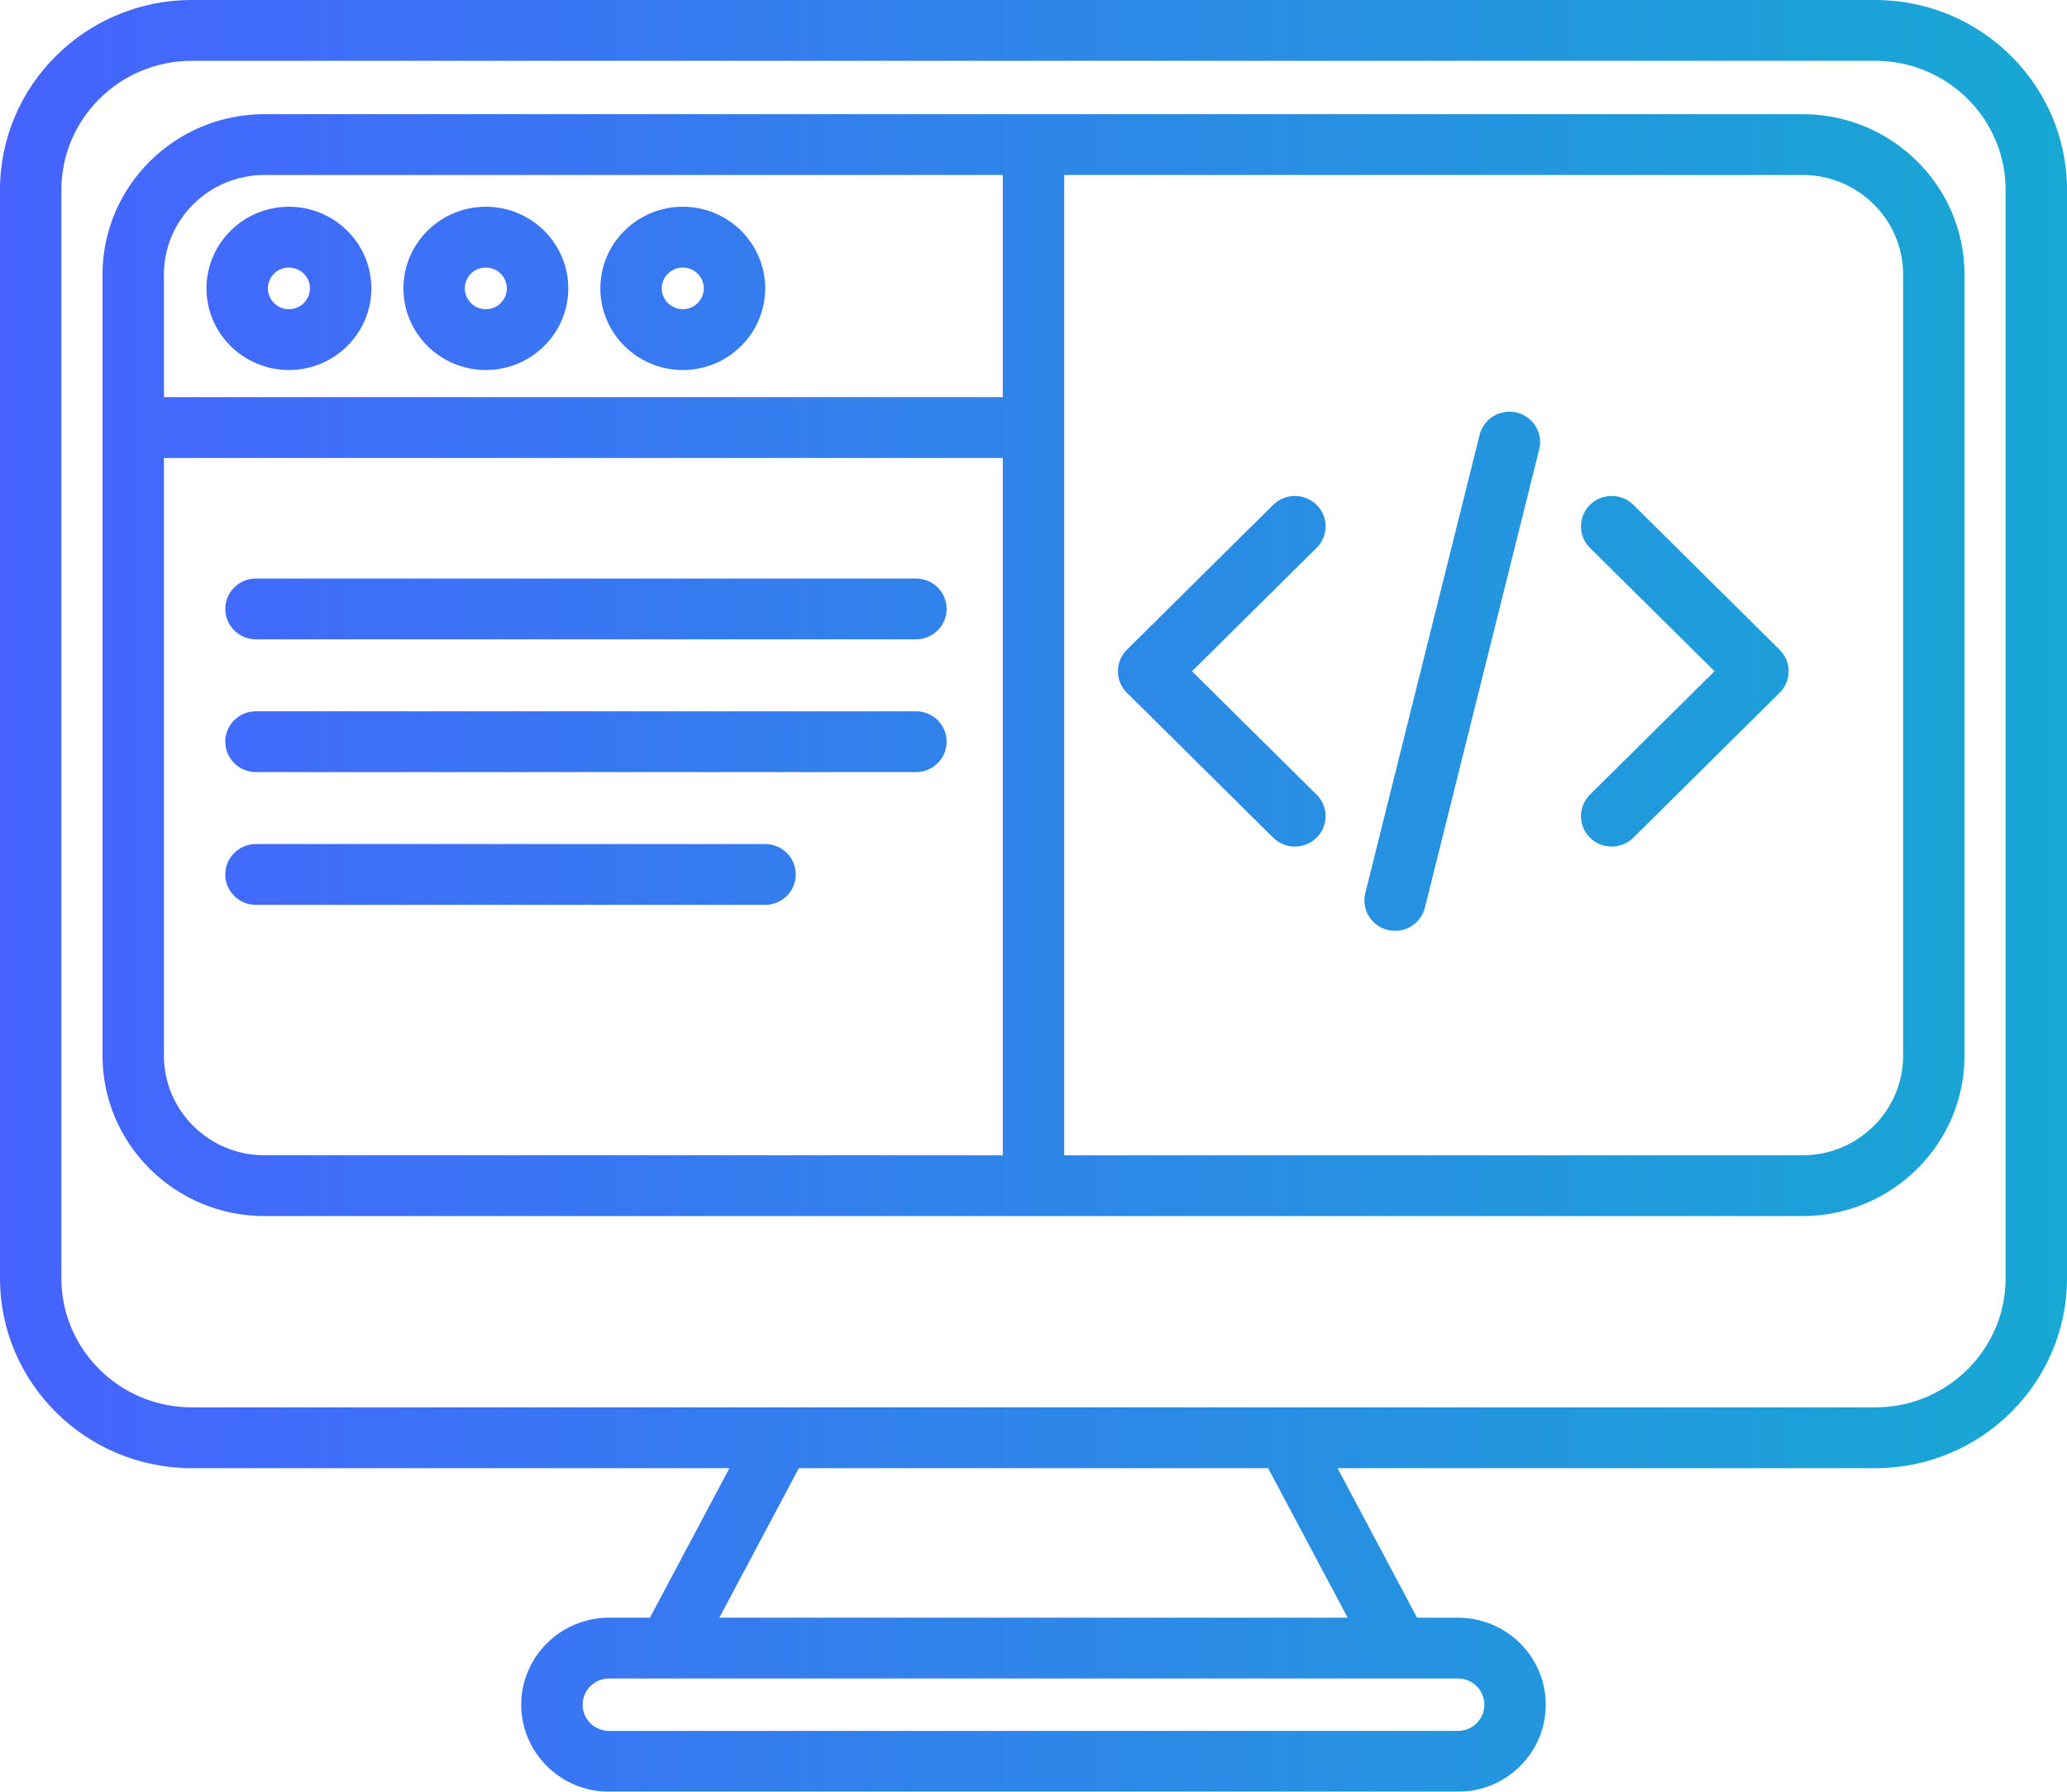
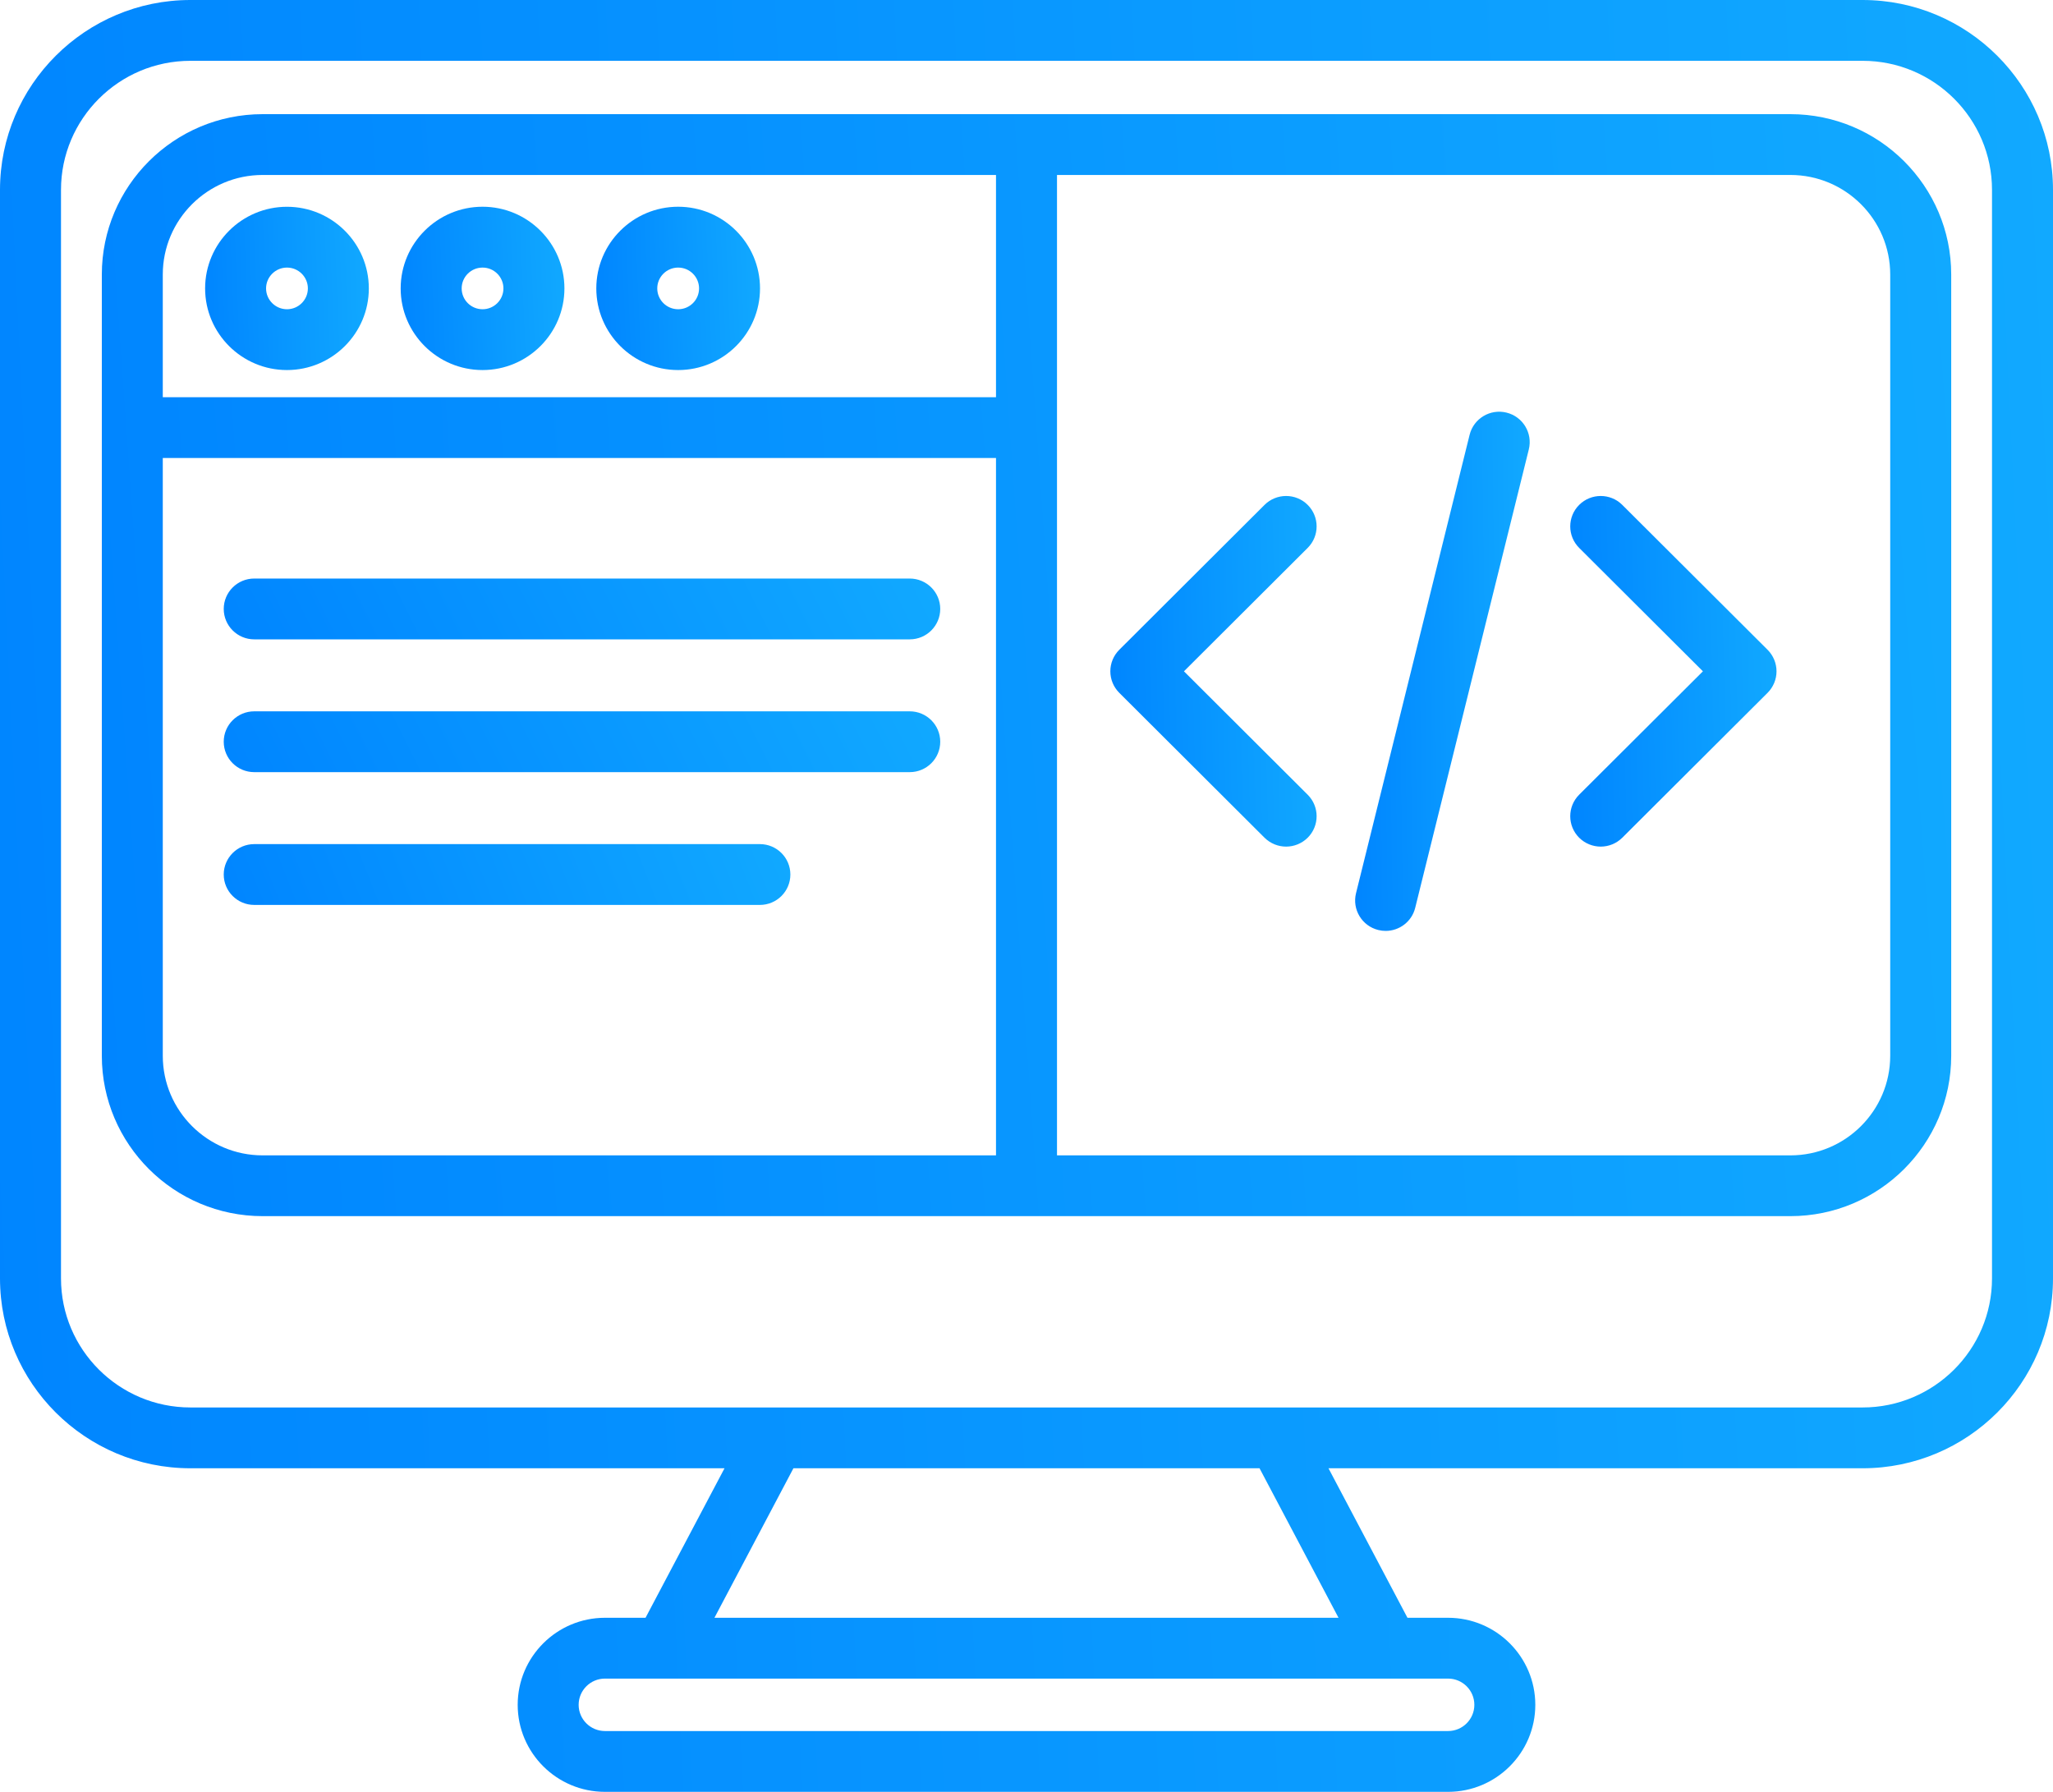
- <svg xmlns="http://www.w3.org/2000/svg" width="60" height="52" viewBox="0 0 60 52" fill="none">
-   <mask id="mask0" mask-type="alpha" maskUnits="userSpaceOnUse" x="0" y="0" width="60" height="52">
-     <path d="M54.435 0H5.565C2.496 0 0 2.472 0 5.51V37.1C0 40.138 2.496 42.61 5.565 42.61H28.445C28.937 42.61 29.336 42.215 29.336 41.728C29.336 41.241 28.937 40.845 28.445 40.845H5.565C3.479 40.845 1.782 39.166 1.782 37.1V5.51C1.782 3.445 3.479 1.765 5.565 1.765H54.435C56.521 1.765 58.218 3.445 58.218 5.51V37.1C58.218 39.166 56.521 40.845 54.435 40.845H12.009C11.517 40.845 11.118 41.241 11.118 41.728C11.118 42.215 11.517 42.61 12.009 42.61H21.174L18.866 46.949H17.68C16.273 46.949 15.13 48.082 15.13 49.474C15.13 50.867 16.273 52 17.68 52H42.32C43.727 52 44.87 50.867 44.87 49.474C44.87 48.082 43.727 46.949 42.32 46.949H41.134L38.826 42.61H54.435C57.504 42.61 60 40.138 60 37.1V5.51C60 2.472 57.504 0 54.435 0ZM43.088 49.474C43.088 49.894 42.744 50.235 42.32 50.235H17.68C17.256 50.235 16.912 49.894 16.912 49.474C16.912 49.055 17.256 48.714 17.68 48.714H42.32C42.744 48.714 43.088 49.055 43.088 49.474ZM39.119 46.949H20.881L23.189 42.61H36.811L39.119 46.949Z" fill="#5AC8FF" />
-     <path d="M45.079 3.313H7.676C5.084 3.313 2.976 5.401 2.976 7.967V30.639C2.976 33.205 5.084 35.293 7.676 35.293H52.325C54.916 35.293 57.025 33.205 57.025 30.639V7.967C57.025 5.401 54.916 3.313 52.325 3.313H28.644C28.151 3.313 27.752 3.708 27.752 4.196C27.752 4.683 28.151 5.078 28.644 5.078H52.325C53.934 5.078 55.243 6.374 55.243 7.967V30.639C55.243 32.233 53.934 33.529 52.325 33.529H30.892V5.078H45.079C45.571 5.078 45.97 4.683 45.97 4.196C45.97 3.708 45.571 3.313 45.079 3.313ZM7.676 33.529C6.067 33.529 4.758 32.232 4.758 30.639V13.292H29.109V33.529H7.676ZM29.109 11.527H4.758V7.967C4.758 6.374 6.067 5.078 7.676 5.078H29.109V11.527Z" fill="#5AC8FF" />
-     <path d="M5.994 8.37C5.994 9.676 7.068 10.739 8.387 10.739C9.706 10.739 10.78 9.676 10.78 8.37C10.78 7.063 9.706 6 8.387 6C7.068 6 5.994 7.063 5.994 8.37ZM8.387 7.765C8.723 7.765 8.998 8.036 8.998 8.369C8.998 8.703 8.723 8.974 8.387 8.974C8.051 8.974 7.776 8.703 7.776 8.369C7.776 8.036 8.051 7.765 8.387 7.765Z" fill="#5AC8FF" />
-     <path d="M14.103 10.739C15.422 10.739 16.496 9.676 16.496 8.369C16.496 7.063 15.422 6 14.103 6C12.783 6 11.71 7.063 11.71 8.369C11.71 9.676 12.784 10.739 14.103 10.739ZM14.103 7.765C14.44 7.765 14.713 8.036 14.713 8.369C14.713 8.703 14.44 8.974 14.103 8.974C13.766 8.974 13.492 8.703 13.492 8.369C13.492 8.036 13.766 7.765 14.103 7.765Z" fill="#5AC8FF" />
-     <path d="M19.82 10.739C21.139 10.739 22.212 9.676 22.212 8.369C22.212 7.063 21.139 6 19.82 6C18.501 6 17.427 7.063 17.427 8.369C17.427 9.676 18.501 10.739 19.82 10.739ZM19.82 7.765C20.156 7.765 20.43 8.036 20.43 8.369C20.43 8.703 20.156 8.974 19.82 8.974C19.483 8.974 19.209 8.703 19.209 8.369C19.209 8.036 19.483 7.765 19.82 7.765Z" fill="#5AC8FF" />
-     <path d="M7.431 18.555H26.588C27.08 18.555 27.479 18.159 27.479 17.672C27.479 17.185 27.08 16.79 26.588 16.79H7.431C6.938 16.79 6.539 17.185 6.539 17.672C6.539 18.159 6.938 18.555 7.431 18.555Z" fill="#5AC8FF" />
-     <path d="M26.588 20.643H7.431C6.938 20.643 6.539 21.038 6.539 21.525C6.539 22.013 6.938 22.408 7.431 22.408H26.588C27.08 22.408 27.479 22.013 27.479 21.525C27.479 21.038 27.08 20.643 26.588 20.643Z" fill="#5AC8FF" />
-     <path d="M22.209 24.496H7.431C6.938 24.496 6.539 24.891 6.539 25.379C6.539 25.866 6.938 26.261 7.431 26.261H22.209C22.701 26.261 23.099 25.866 23.099 25.379C23.099 24.891 22.701 24.496 22.209 24.496Z" fill="#5AC8FF" />
-     <path d="M38.218 14.652C37.87 14.308 37.306 14.308 36.957 14.652L32.711 18.857C32.544 19.023 32.45 19.247 32.45 19.481C32.45 19.715 32.544 19.94 32.711 20.105L36.957 24.311C37.132 24.482 37.36 24.569 37.588 24.569C37.816 24.569 38.044 24.483 38.218 24.311C38.566 23.965 38.566 23.407 38.218 23.063L34.601 19.482L38.218 15.9C38.566 15.556 38.566 14.997 38.218 14.652Z" fill="#5AC8FF" />
-     <path d="M46.152 24.311C46.326 24.483 46.554 24.569 46.782 24.569C47.01 24.569 47.238 24.483 47.413 24.311L51.659 20.105C51.826 19.94 51.92 19.715 51.92 19.481C51.92 19.247 51.826 19.023 51.659 18.857L47.413 14.652C47.064 14.308 46.5 14.308 46.152 14.652C45.804 14.997 45.804 15.556 46.152 15.9L49.769 19.481L46.152 23.062C45.804 23.407 45.804 23.965 46.152 24.311Z" fill="#5AC8FF" />
-     <path d="M42.95 12.619L39.631 25.921C39.513 26.394 39.804 26.872 40.282 26.989C40.354 27.007 40.426 27.015 40.497 27.015C40.897 27.015 41.261 26.746 41.361 26.344L44.68 13.042C44.798 12.569 44.507 12.091 44.029 11.974C43.551 11.857 43.068 12.146 42.95 12.619Z" fill="#5AC8FF" />
-   </mask>
-   <g mask="url(#mask0)">
-     <rect width="60" height="52" fill="url(#paint0_linear)" />
-   </g>
+ <svg xmlns="http://www.w3.org/2000/svg" width="55" height="48" viewBox="0 0 55 48" fill="none">
+   <path d="M49.899 0H5.101C2.288 0 0 2.282 0 5.086V34.246C0 37.051 2.288 39.332 5.101 39.332H26.074C26.526 39.332 26.891 38.968 26.891 38.518C26.891 38.068 26.526 37.703 26.074 37.703H5.101C3.189 37.703 1.634 36.153 1.634 34.246V5.086C1.634 3.18 3.189 1.629 5.101 1.629H49.899C51.811 1.629 53.366 3.18 53.366 5.086V34.246C53.366 36.153 51.811 37.703 49.899 37.703H11.008C10.557 37.703 10.192 38.068 10.192 38.518C10.192 38.968 10.557 39.332 11.008 39.332H19.41L17.294 43.337H16.207C14.917 43.337 13.869 44.383 13.869 45.669C13.869 46.954 14.917 48 16.207 48H38.794C40.083 48 41.131 46.954 41.131 45.669C41.131 44.383 40.083 43.337 38.794 43.337H37.706L35.59 39.332H49.899C52.712 39.332 55 37.051 55 34.246V5.086C55 2.282 52.712 0 49.899 0ZM39.498 45.669C39.498 46.056 39.182 46.371 38.793 46.371H16.207C15.818 46.371 15.502 46.056 15.502 45.669C15.502 45.281 15.818 44.966 16.207 44.966H38.794C39.182 44.966 39.498 45.281 39.498 45.669ZM35.859 43.337H19.14L21.256 39.332H33.743L35.859 43.337Z" fill="url(#paint0_linear)" />
+   <path d="M41.322 3.058H7.036C4.66 3.058 2.728 4.986 2.728 7.354V28.282C2.728 30.651 4.66 32.578 7.036 32.578H47.965C50.34 32.578 52.273 30.651 52.273 28.282V7.354C52.273 4.985 50.34 3.058 47.965 3.058H26.257C25.805 3.058 25.44 3.423 25.44 3.873C25.44 4.323 25.805 4.687 26.257 4.687H47.965C49.439 4.687 50.639 5.884 50.639 7.354V28.282C50.639 29.753 49.439 30.95 47.965 30.95H28.317V4.687H41.322C41.773 4.687 42.139 4.323 42.139 3.873C42.139 3.423 41.773 3.058 41.322 3.058ZM7.036 30.95C5.561 30.95 4.361 29.753 4.361 28.282V12.269H26.683V30.95H7.036ZM26.683 10.64H4.361V7.354C4.361 5.884 5.561 4.687 7.036 4.687H26.683V10.64Z" fill="url(#paint1_linear)" />
+   <path d="M5.495 7.726C5.495 8.932 6.479 9.913 7.688 9.913C8.897 9.913 9.881 8.932 9.881 7.726C9.881 6.52 8.897 5.539 7.688 5.539C6.479 5.539 5.495 6.52 5.495 7.726ZM7.688 7.168C7.996 7.168 8.248 7.418 8.248 7.726C8.248 8.034 7.996 8.284 7.688 8.284C7.38 8.284 7.128 8.034 7.128 7.726C7.128 7.418 7.38 7.168 7.688 7.168Z" fill="url(#paint2_linear)" />
+   <path d="M12.928 9.913C14.137 9.913 15.121 8.932 15.121 7.726C15.121 6.52 14.137 5.538 12.928 5.538C11.718 5.538 10.734 6.52 10.734 7.726C10.734 8.932 11.718 9.913 12.928 9.913ZM12.928 7.168C13.236 7.168 13.487 7.418 13.487 7.726C13.487 8.034 13.236 8.284 12.928 8.284C12.619 8.284 12.368 8.034 12.368 7.726C12.368 7.418 12.619 7.168 12.928 7.168Z" fill="url(#paint3_linear)" />
+   <path d="M18.168 9.913C19.378 9.913 20.361 8.932 20.361 7.726C20.361 6.52 19.378 5.538 18.168 5.538C16.959 5.538 15.975 6.52 15.975 7.726C15.975 8.932 16.959 9.913 18.168 9.913ZM18.168 7.168C18.477 7.168 18.728 7.418 18.728 7.726C18.728 8.034 18.477 8.284 18.168 8.284C17.859 8.284 17.608 8.034 17.608 7.726C17.608 7.418 17.859 7.168 18.168 7.168Z" fill="url(#paint4_linear)" />
+   <path d="M6.811 17.127H24.372C24.823 17.127 25.189 16.762 25.189 16.312C25.189 15.863 24.823 15.498 24.372 15.498H6.811C6.36 15.498 5.994 15.863 5.994 16.312C5.994 16.762 6.36 17.127 6.811 17.127Z" fill="url(#paint5_linear)" />
+   <path d="M24.372 19.055H6.811C6.36 19.055 5.994 19.42 5.994 19.869C5.994 20.32 6.36 20.684 6.811 20.684H24.372C24.823 20.684 25.189 20.32 25.189 19.869C25.189 19.42 24.823 19.055 24.372 19.055Z" fill="url(#paint6_linear)" />
+   <path d="M20.358 22.612H6.811C6.36 22.612 5.994 22.977 5.994 23.427C5.994 23.876 6.36 24.241 6.811 24.241H20.358C20.809 24.241 21.174 23.876 21.174 23.427C21.174 22.977 20.809 22.612 20.358 22.612Z" fill="url(#paint7_linear)" />
+   <path d="M35.033 13.525C34.714 13.207 34.197 13.207 33.877 13.525L29.985 17.407C29.832 17.56 29.746 17.767 29.746 17.983C29.746 18.199 29.832 18.406 29.985 18.559L33.877 22.441C34.037 22.599 34.246 22.679 34.455 22.679C34.664 22.679 34.873 22.599 35.033 22.441C35.352 22.122 35.352 21.607 35.033 21.289L31.718 17.983L35.033 14.677C35.352 14.359 35.352 13.843 35.033 13.525Z" fill="url(#paint8_linear)" />
+   <path d="M42.306 22.441C42.466 22.599 42.675 22.679 42.883 22.679C43.093 22.679 43.301 22.599 43.461 22.441L47.354 18.559C47.507 18.406 47.593 18.199 47.593 17.983C47.593 17.767 47.507 17.56 47.354 17.407L43.461 13.525C43.142 13.207 42.625 13.207 42.306 13.525C41.987 13.843 41.987 14.359 42.306 14.677L45.621 17.983L42.306 21.288C41.987 21.607 41.987 22.122 42.306 22.441Z" fill="url(#paint9_linear)" />
+   <path d="M39.371 11.648L36.328 23.927C36.22 24.363 36.487 24.805 36.925 24.913C36.991 24.929 37.057 24.937 37.122 24.937C37.489 24.937 37.823 24.689 37.914 24.317L40.957 12.039C41.065 11.602 40.798 11.161 40.36 11.053C39.922 10.945 39.479 11.211 39.371 11.648Z" fill="url(#paint10_linear)" />
  <defs>
-     <linearGradient id="paint0_linear" x1="0" y1="0" x2="60" y2="0" gradientUnits="userSpaceOnUse">
-       <stop stop-color="#4663FF" />
-       <stop offset="1" stop-color="#17A8D3" />
+     <linearGradient id="paint0_linear" x1="2.04891e-07" y1="48" x2="57.192" y2="45.228" gradientUnits="userSpaceOnUse">
+       <stop stop-color="#0085FF" />
+       <stop offset="1" stop-color="#11A9FF" />
+     </linearGradient>
+     <linearGradient id="paint1_linear" x1="2.728" y1="32.578" x2="54.11" y2="28.93" gradientUnits="userSpaceOnUse">
+       <stop stop-color="#0085FF" />
+       <stop offset="1" stop-color="#11A9FF" />
+     </linearGradient>
+     <linearGradient id="paint2_linear" x1="5.495" y1="9.913" x2="10.059" y2="9.72" gradientUnits="userSpaceOnUse">
+       <stop stop-color="#0085FF" />
+       <stop offset="1" stop-color="#11A9FF" />
+     </linearGradient>
+     <linearGradient id="paint3_linear" x1="10.734" y1="9.913" x2="15.298" y2="9.719" gradientUnits="userSpaceOnUse">
+       <stop stop-color="#0085FF" />
+       <stop offset="1" stop-color="#11A9FF" />
+     </linearGradient>
+     <linearGradient id="paint4_linear" x1="15.975" y1="9.913" x2="20.538" y2="9.719" gradientUnits="userSpaceOnUse">
+       <stop stop-color="#0085FF" />
+       <stop offset="1" stop-color="#11A9FF" />
+     </linearGradient>
+     <linearGradient id="paint5_linear" x1="5.994" y1="17.127" x2="22.019" y2="9.139" gradientUnits="userSpaceOnUse">
+       <stop stop-color="#0085FF" />
+       <stop offset="1" stop-color="#11A9FF" />
+     </linearGradient>
+     <linearGradient id="paint6_linear" x1="5.994" y1="20.684" x2="22.019" y2="12.696" gradientUnits="userSpaceOnUse">
+       <stop stop-color="#0085FF" />
+       <stop offset="1" stop-color="#11A9FF" />
+     </linearGradient>
+     <linearGradient id="paint7_linear" x1="5.994" y1="24.241" x2="19.689" y2="18.843" gradientUnits="userSpaceOnUse">
+       <stop stop-color="#0085FF" />
+       <stop offset="1" stop-color="#11A9FF" />
+     </linearGradient>
+     <linearGradient id="paint8_linear" x1="29.746" y1="22.679" x2="35.502" y2="22.536" gradientUnits="userSpaceOnUse">
+       <stop stop-color="#0085FF" />
+       <stop offset="1" stop-color="#11A9FF" />
+     </linearGradient>
+     <linearGradient id="paint9_linear" x1="42.067" y1="22.679" x2="47.823" y2="22.536" gradientUnits="userSpaceOnUse">
+       <stop stop-color="#0085FF" />
+       <stop offset="1" stop-color="#11A9FF" />
+     </linearGradient>
+     <linearGradient id="paint10_linear" x1="36.304" y1="24.937" x2="41.178" y2="24.868" gradientUnits="userSpaceOnUse">
+       <stop stop-color="#0085FF" />
+       <stop offset="1" stop-color="#11A9FF" />
    </linearGradient>
  </defs>
</svg>
